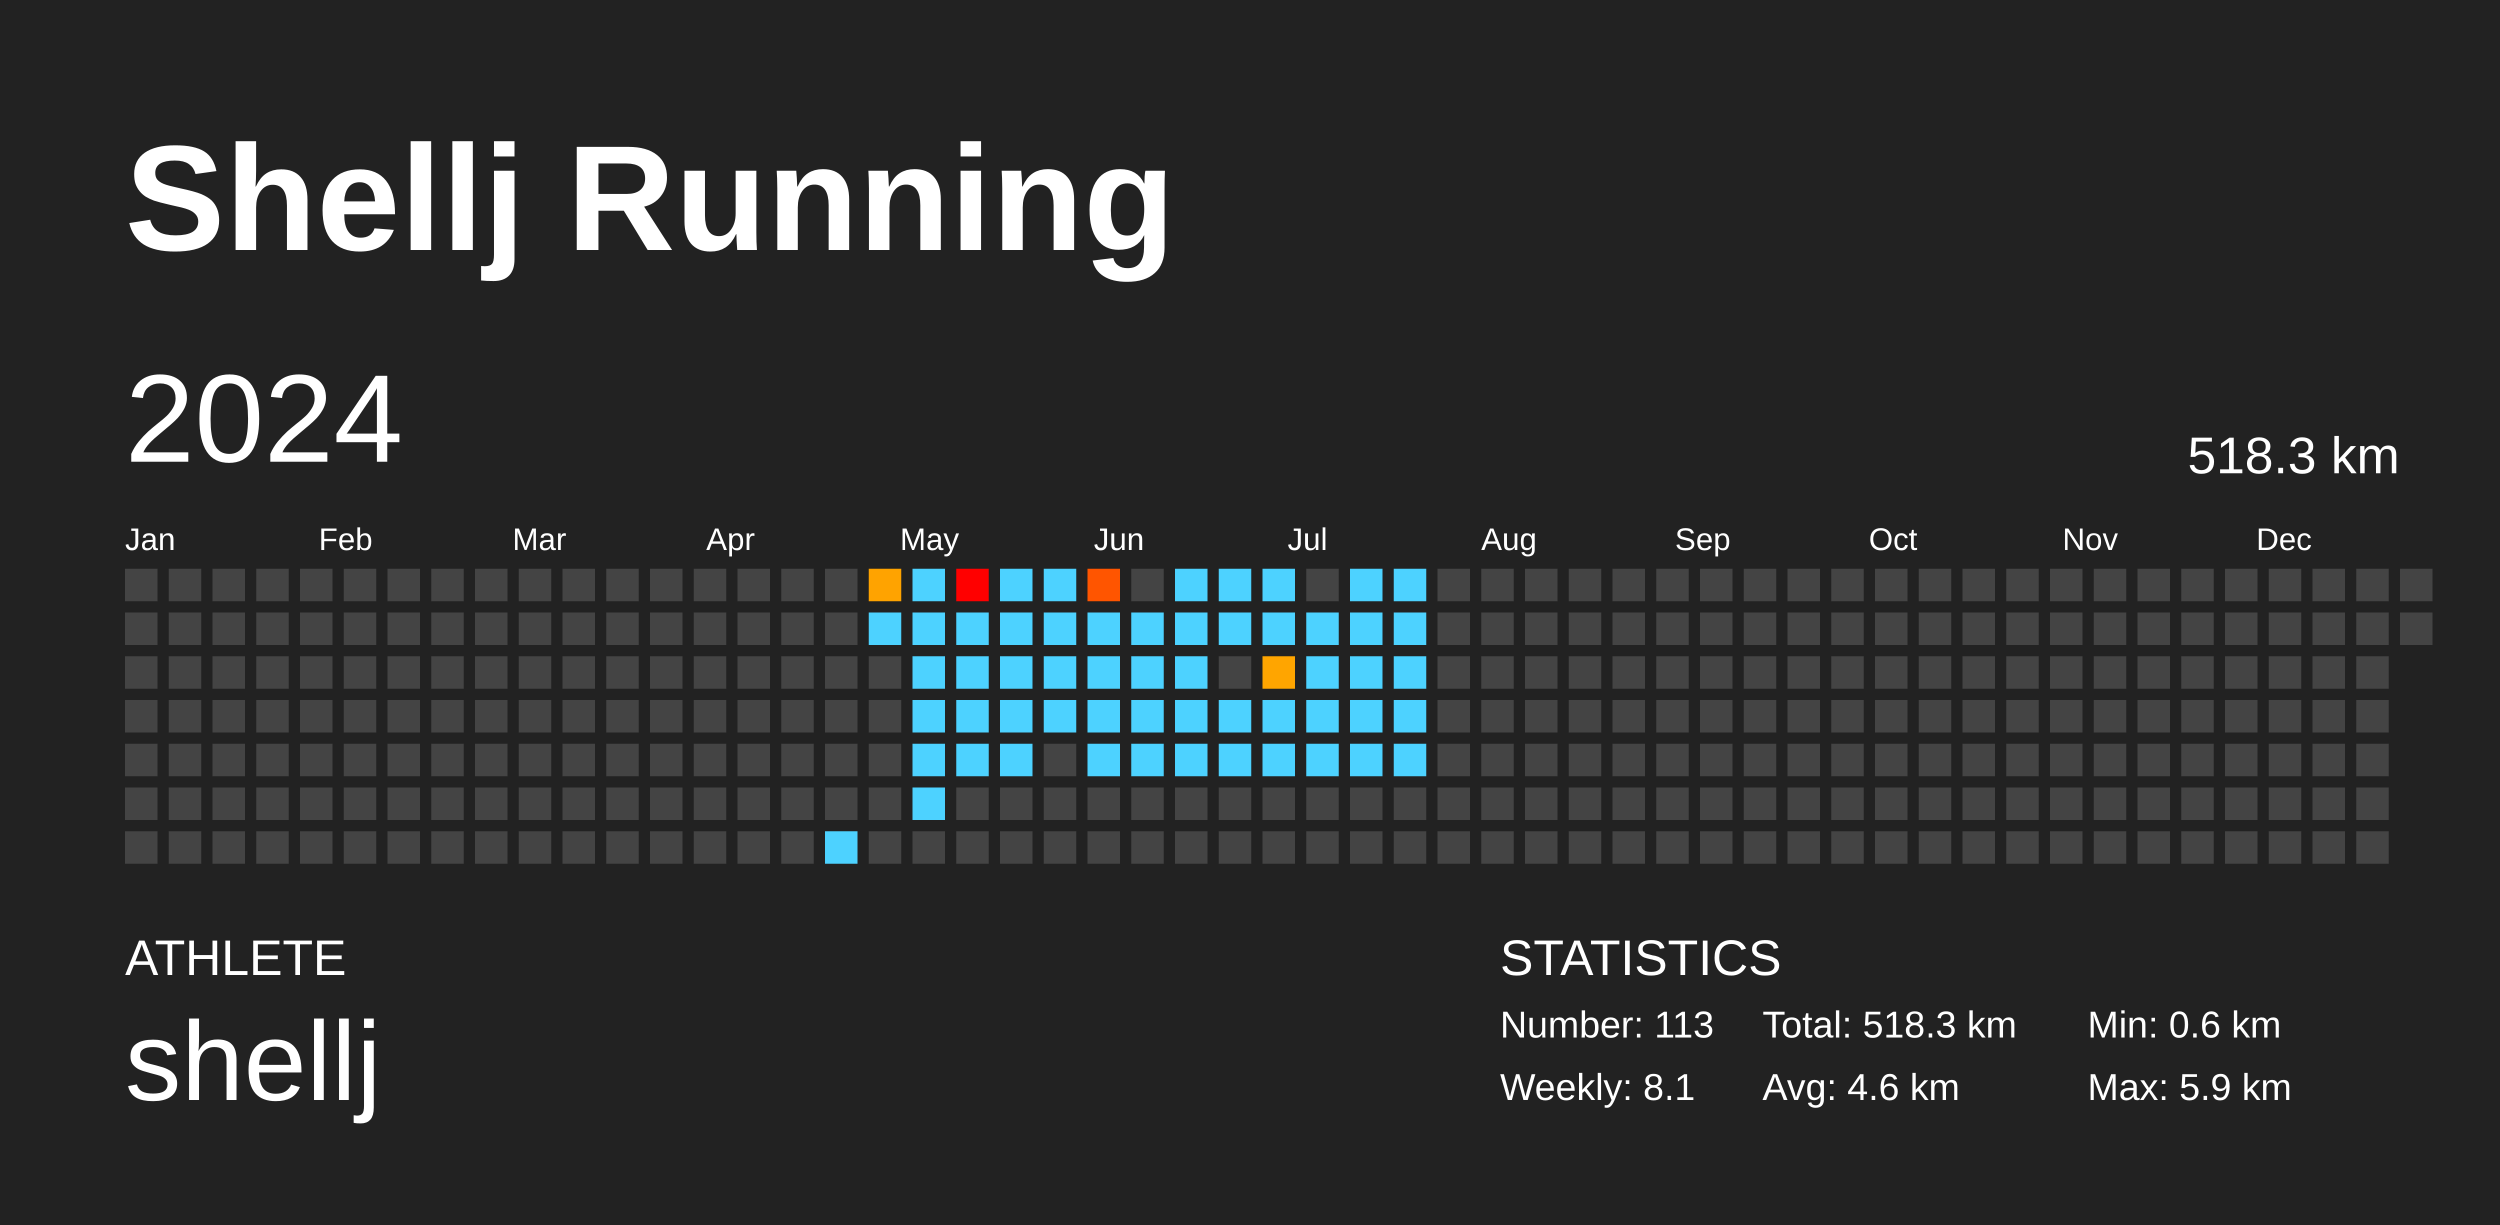
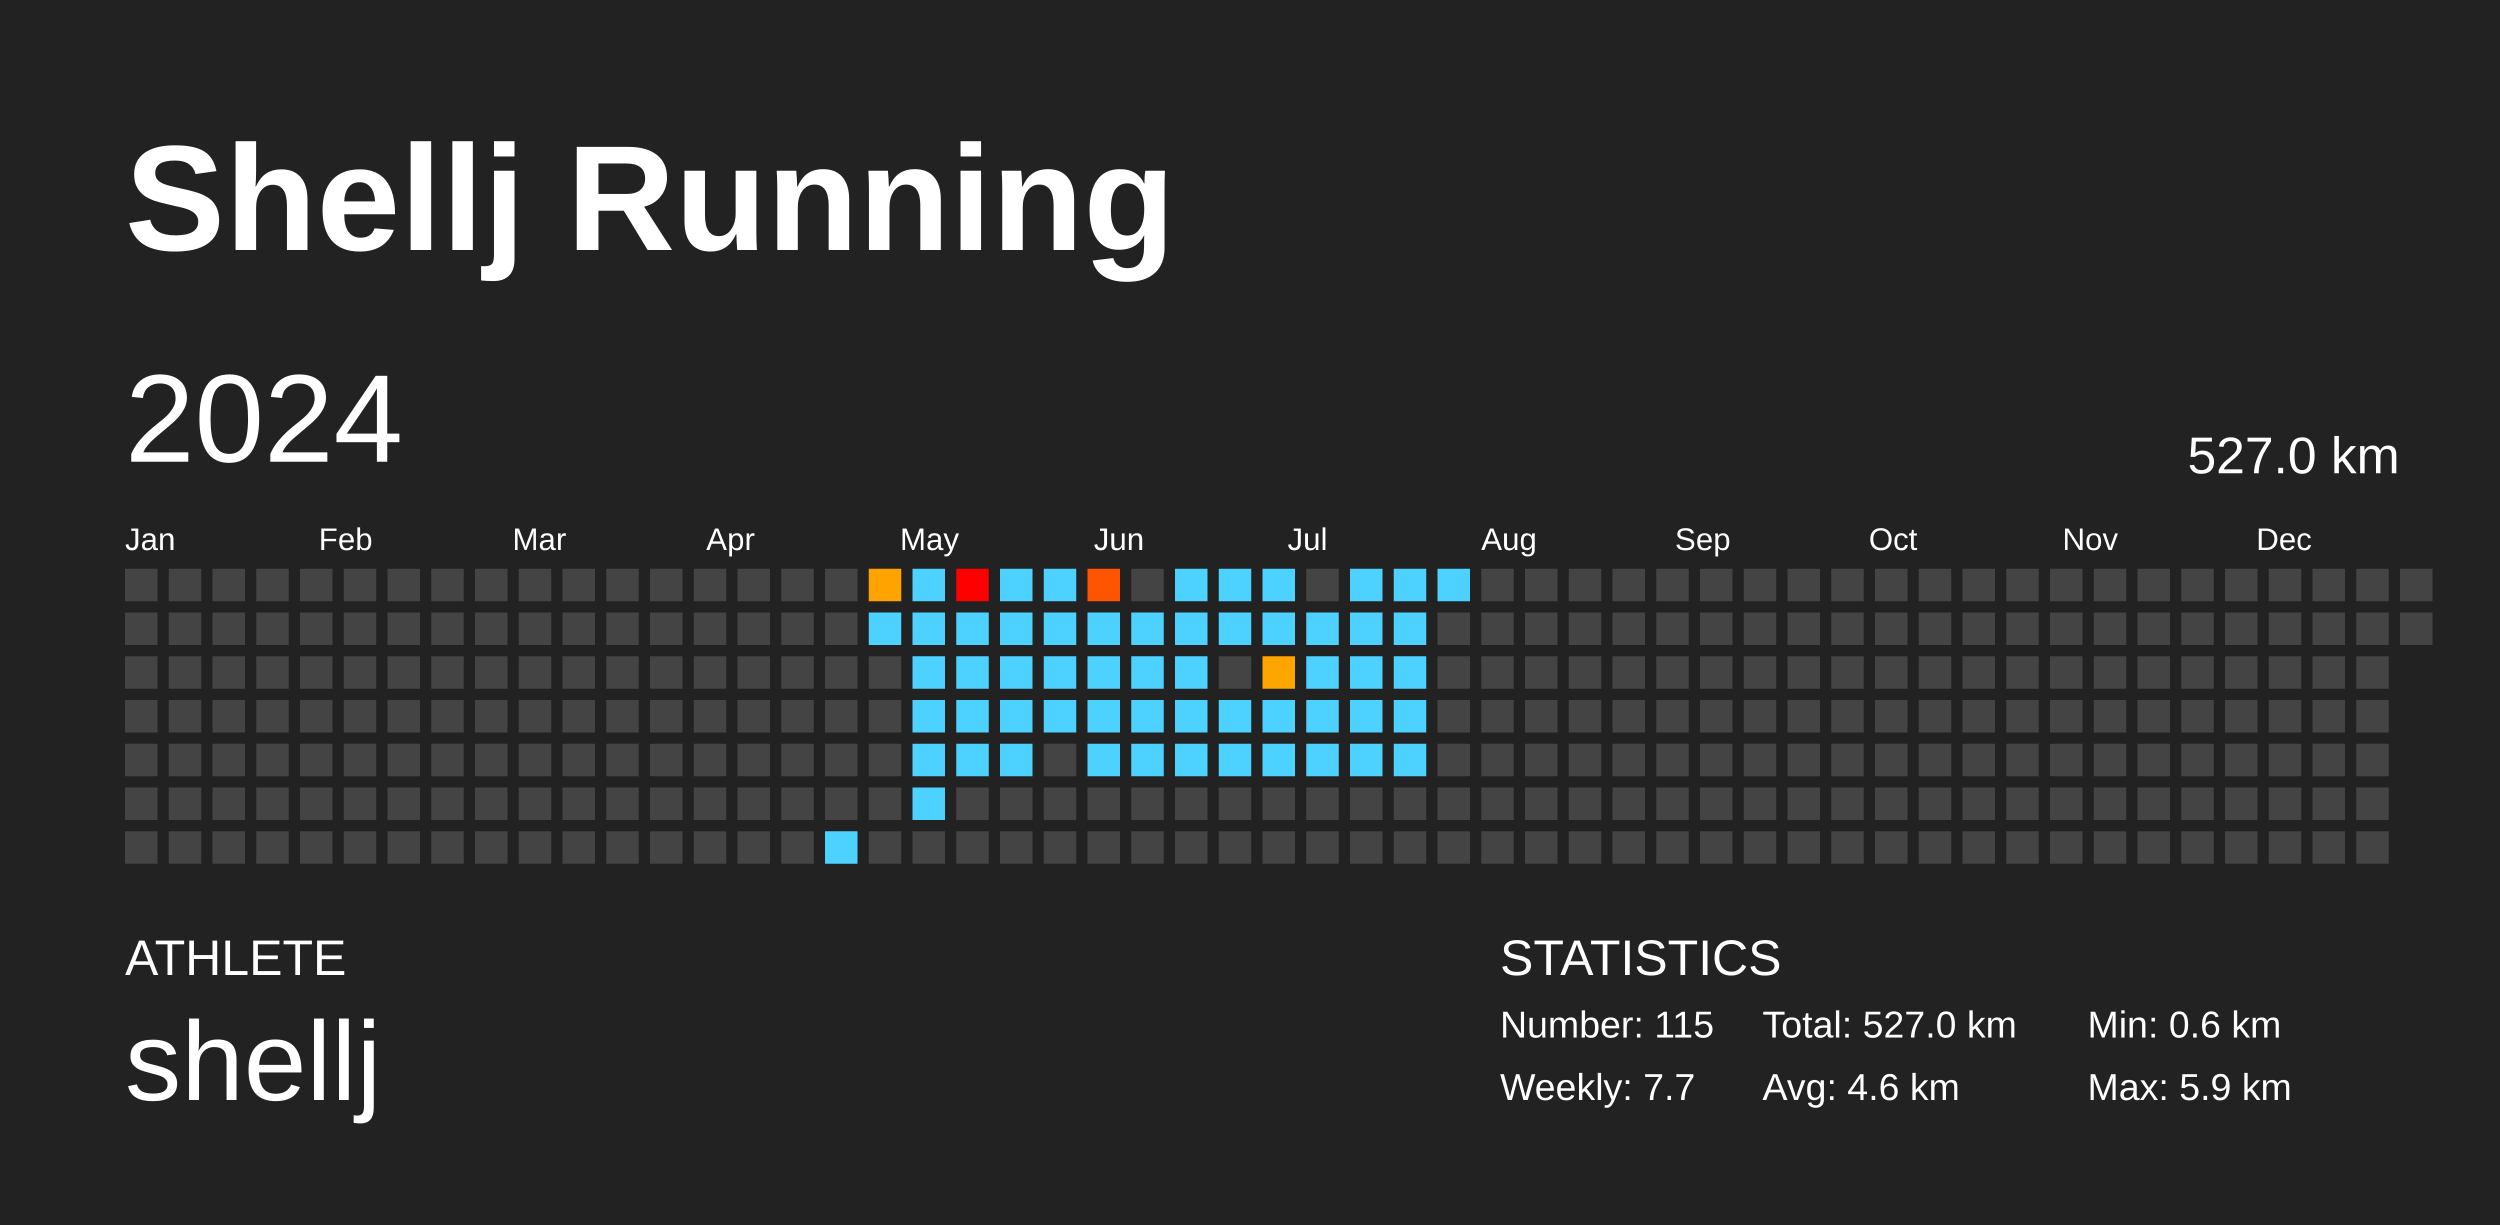
<svg xmlns="http://www.w3.org/2000/svg" baseProfile="full" height="98mm" version="1.1" viewBox="0,0,200,98" width="200mm">
  <defs />
  <rect fill="#222222" height="98" width="200" x="0" y="0" />
  <text fill="#FFFFFF" style="font-size:12px; font-family:Arial; font-weight:bold;" x="10" y="20">Shellj Running</text>
  <text fill="#FFFFFF" style="font-size:4px; font-family:Arial" x="10" y="78">ATHLETE</text>
  <text fill="#FFFFFF" style="font-size:9px; font-family:Arial" x="10" y="88">shellj</text>
  <text fill="#FFFFFF" style="font-size:4px; font-family:Arial" x="120" y="78">STATISTICS</text>
-   <text fill="#FFFFFF" style="font-size:3px; font-family:Arial" x="120" y="83">Number: 113</text>
-   <text fill="#FFFFFF" style="font-size:3px; font-family:Arial" x="120" y="88">Weekly: 8.1</text>
-   <text fill="#FFFFFF" style="font-size:3px; font-family:Arial" x="141" y="83">Total: 518.3 km</text>
+   <text fill="#FFFFFF" style="font-size:3px; font-family:Arial" x="120" y="83">Number: 115</text>
+   <text fill="#FFFFFF" style="font-size:3px; font-family:Arial" x="120" y="88">Weekly: 7.7</text>
+   <text fill="#FFFFFF" style="font-size:3px; font-family:Arial" x="141" y="83">Total: 527.0 km</text>
  <text fill="#FFFFFF" style="font-size:3px; font-family:Arial" x="141" y="88">Avg: 4.6 km</text>
  <text fill="#FFFFFF" style="font-size:3px; font-family:Arial" x="167" y="83">Min: 0.6 km</text>
  <text fill="#FFFFFF" style="font-size:3px; font-family:Arial" x="167" y="88">Max: 5.9 km</text>
  <text dominant-baseline="hanging" fill="#FFFFFF" style="font-size:10.0px; font-family:Arial;" x="10" y="30">2024</text>
-   <text dominant-baseline="hanging" fill="#FFFFFF" style="font-size:4.125px; font-family:Arial;" x="175" y="35">518.3 km</text>
+   <text dominant-baseline="hanging" fill="#FFFFFF" style="font-size:4.125px; font-family:Arial;" x="175" y="35">527.0 km</text>
  <text fill="#FFFFFF" style="font-size:2.5px; font-family:Arial" x="10.0" y="44">Jan</text>
  <text fill="#FFFFFF" style="font-size:2.5px; font-family:Arial" x="25.5" y="44">Feb</text>
  <text fill="#FFFFFF" style="font-size:2.5px; font-family:Arial" x="41.0" y="44">Mar</text>
  <text fill="#FFFFFF" style="font-size:2.5px; font-family:Arial" x="56.5" y="44">Apr</text>
  <text fill="#FFFFFF" style="font-size:2.5px; font-family:Arial" x="72.0" y="44">May</text>
  <text fill="#FFFFFF" style="font-size:2.5px; font-family:Arial" x="87.5" y="44">Jun</text>
  <text fill="#FFFFFF" style="font-size:2.5px; font-family:Arial" x="103.0" y="44">Jul</text>
  <text fill="#FFFFFF" style="font-size:2.5px; font-family:Arial" x="118.5" y="44">Aug</text>
  <text fill="#FFFFFF" style="font-size:2.5px; font-family:Arial" x="134.0" y="44">Sep</text>
  <text fill="#FFFFFF" style="font-size:2.5px; font-family:Arial" x="149.5" y="44">Oct</text>
  <text fill="#FFFFFF" style="font-size:2.5px; font-family:Arial" x="165.0" y="44">Nov</text>
  <text fill="#FFFFFF" style="font-size:2.5px; font-family:Arial" x="180.5" y="44">Dec</text>
  <rect fill="#444444" height="2.6" width="2.6" x="10.0" y="45.5" />
  <rect fill="#444444" height="2.6" width="2.6" x="10.0" y="49.0" />
  <rect fill="#444444" height="2.6" width="2.6" x="10.0" y="52.5" />
  <rect fill="#444444" height="2.6" width="2.6" x="10.0" y="56.0" />
  <rect fill="#444444" height="2.6" width="2.6" x="10.0" y="59.5" />
  <rect fill="#444444" height="2.6" width="2.6" x="10.0" y="63.0" />
  <rect fill="#444444" height="2.6" width="2.6" x="10.0" y="66.5" />
  <rect fill="#444444" height="2.6" width="2.6" x="13.5" y="45.5" />
  <rect fill="#444444" height="2.6" width="2.6" x="13.5" y="49.0" />
  <rect fill="#444444" height="2.6" width="2.6" x="13.5" y="52.5" />
  <rect fill="#444444" height="2.6" width="2.6" x="13.5" y="56.0" />
  <rect fill="#444444" height="2.6" width="2.6" x="13.5" y="59.5" />
  <rect fill="#444444" height="2.6" width="2.6" x="13.5" y="63.0" />
  <rect fill="#444444" height="2.6" width="2.6" x="13.5" y="66.5" />
  <rect fill="#444444" height="2.6" width="2.6" x="17.0" y="45.5" />
  <rect fill="#444444" height="2.6" width="2.6" x="17.0" y="49.0" />
  <rect fill="#444444" height="2.6" width="2.6" x="17.0" y="52.5" />
  <rect fill="#444444" height="2.6" width="2.6" x="17.0" y="56.0" />
  <rect fill="#444444" height="2.6" width="2.6" x="17.0" y="59.5" />
  <rect fill="#444444" height="2.6" width="2.6" x="17.0" y="63.0" />
  <rect fill="#444444" height="2.6" width="2.6" x="17.0" y="66.5" />
  <rect fill="#444444" height="2.6" width="2.6" x="20.5" y="45.5" />
  <rect fill="#444444" height="2.6" width="2.6" x="20.5" y="49.0" />
  <rect fill="#444444" height="2.6" width="2.6" x="20.5" y="52.5" />
  <rect fill="#444444" height="2.6" width="2.6" x="20.5" y="56.0" />
  <rect fill="#444444" height="2.6" width="2.6" x="20.5" y="59.5" />
  <rect fill="#444444" height="2.6" width="2.6" x="20.5" y="63.0" />
  <rect fill="#444444" height="2.6" width="2.6" x="20.5" y="66.5" />
  <rect fill="#444444" height="2.6" width="2.6" x="24.0" y="45.5" />
  <rect fill="#444444" height="2.6" width="2.6" x="24.0" y="49.0" />
  <rect fill="#444444" height="2.6" width="2.6" x="24.0" y="52.5" />
  <rect fill="#444444" height="2.6" width="2.6" x="24.0" y="56.0" />
  <rect fill="#444444" height="2.6" width="2.6" x="24.0" y="59.5" />
  <rect fill="#444444" height="2.6" width="2.6" x="24.0" y="63.0" />
  <rect fill="#444444" height="2.6" width="2.6" x="24.0" y="66.5" />
  <rect fill="#444444" height="2.6" width="2.6" x="27.5" y="45.5" />
  <rect fill="#444444" height="2.6" width="2.6" x="27.5" y="49.0" />
  <rect fill="#444444" height="2.6" width="2.6" x="27.5" y="52.5" />
  <rect fill="#444444" height="2.6" width="2.6" x="27.5" y="56.0" />
  <rect fill="#444444" height="2.6" width="2.6" x="27.5" y="59.5" />
  <rect fill="#444444" height="2.6" width="2.6" x="27.5" y="63.0" />
  <rect fill="#444444" height="2.6" width="2.6" x="27.5" y="66.5" />
  <rect fill="#444444" height="2.6" width="2.6" x="31.0" y="45.5" />
  <rect fill="#444444" height="2.6" width="2.6" x="31.0" y="49.0" />
  <rect fill="#444444" height="2.6" width="2.6" x="31.0" y="52.5" />
  <rect fill="#444444" height="2.6" width="2.6" x="31.0" y="56.0" />
  <rect fill="#444444" height="2.6" width="2.6" x="31.0" y="59.5" />
  <rect fill="#444444" height="2.6" width="2.6" x="31.0" y="63.0" />
  <rect fill="#444444" height="2.6" width="2.6" x="31.0" y="66.5" />
  <rect fill="#444444" height="2.6" width="2.6" x="34.5" y="45.5" />
  <rect fill="#444444" height="2.6" width="2.6" x="34.5" y="49.0" />
  <rect fill="#444444" height="2.6" width="2.6" x="34.5" y="52.5" />
  <rect fill="#444444" height="2.6" width="2.6" x="34.5" y="56.0" />
  <rect fill="#444444" height="2.6" width="2.6" x="34.5" y="59.5" />
  <rect fill="#444444" height="2.6" width="2.6" x="34.5" y="63.0" />
  <rect fill="#444444" height="2.6" width="2.6" x="34.5" y="66.5" />
  <rect fill="#444444" height="2.6" width="2.6" x="38.0" y="45.5" />
  <rect fill="#444444" height="2.6" width="2.6" x="38.0" y="49.0" />
  <rect fill="#444444" height="2.6" width="2.6" x="38.0" y="52.5" />
  <rect fill="#444444" height="2.6" width="2.6" x="38.0" y="56.0" />
  <rect fill="#444444" height="2.6" width="2.6" x="38.0" y="59.5" />
  <rect fill="#444444" height="2.6" width="2.6" x="38.0" y="63.0" />
  <rect fill="#444444" height="2.6" width="2.6" x="38.0" y="66.5" />
  <rect fill="#444444" height="2.6" width="2.6" x="41.5" y="45.5" />
  <rect fill="#444444" height="2.6" width="2.6" x="41.5" y="49.0" />
  <rect fill="#444444" height="2.6" width="2.6" x="41.5" y="52.5" />
  <rect fill="#444444" height="2.6" width="2.6" x="41.5" y="56.0" />
  <rect fill="#444444" height="2.6" width="2.6" x="41.5" y="59.5" />
  <rect fill="#444444" height="2.6" width="2.6" x="41.5" y="63.0" />
  <rect fill="#444444" height="2.6" width="2.6" x="41.5" y="66.5" />
  <rect fill="#444444" height="2.6" width="2.6" x="45.0" y="45.5" />
  <rect fill="#444444" height="2.6" width="2.6" x="45.0" y="49.0" />
  <rect fill="#444444" height="2.6" width="2.6" x="45.0" y="52.5" />
  <rect fill="#444444" height="2.6" width="2.6" x="45.0" y="56.0" />
  <rect fill="#444444" height="2.6" width="2.6" x="45.0" y="59.5" />
  <rect fill="#444444" height="2.6" width="2.6" x="45.0" y="63.0" />
  <rect fill="#444444" height="2.6" width="2.6" x="45.0" y="66.5" />
  <rect fill="#444444" height="2.6" width="2.6" x="48.5" y="45.5" />
  <rect fill="#444444" height="2.6" width="2.6" x="48.5" y="49.0" />
  <rect fill="#444444" height="2.6" width="2.6" x="48.5" y="52.5" />
  <rect fill="#444444" height="2.6" width="2.6" x="48.5" y="56.0" />
  <rect fill="#444444" height="2.6" width="2.6" x="48.5" y="59.5" />
  <rect fill="#444444" height="2.6" width="2.6" x="48.5" y="63.0" />
  <rect fill="#444444" height="2.6" width="2.6" x="48.5" y="66.5" />
  <rect fill="#444444" height="2.6" width="2.6" x="52.0" y="45.5" />
  <rect fill="#444444" height="2.6" width="2.6" x="52.0" y="49.0" />
  <rect fill="#444444" height="2.6" width="2.6" x="52.0" y="52.5" />
  <rect fill="#444444" height="2.6" width="2.6" x="52.0" y="56.0" />
  <rect fill="#444444" height="2.6" width="2.6" x="52.0" y="59.5" />
  <rect fill="#444444" height="2.6" width="2.6" x="52.0" y="63.0" />
  <rect fill="#444444" height="2.6" width="2.6" x="52.0" y="66.5" />
  <rect fill="#444444" height="2.6" width="2.6" x="55.5" y="45.5" />
  <rect fill="#444444" height="2.6" width="2.6" x="55.5" y="49.0" />
  <rect fill="#444444" height="2.6" width="2.6" x="55.5" y="52.5" />
  <rect fill="#444444" height="2.6" width="2.6" x="55.5" y="56.0" />
  <rect fill="#444444" height="2.6" width="2.6" x="55.5" y="59.5" />
  <rect fill="#444444" height="2.6" width="2.6" x="55.5" y="63.0" />
  <rect fill="#444444" height="2.6" width="2.6" x="55.5" y="66.5" />
  <rect fill="#444444" height="2.6" width="2.6" x="59.0" y="45.5" />
  <rect fill="#444444" height="2.6" width="2.6" x="59.0" y="49.0" />
  <rect fill="#444444" height="2.6" width="2.6" x="59.0" y="52.5" />
  <rect fill="#444444" height="2.6" width="2.6" x="59.0" y="56.0" />
  <rect fill="#444444" height="2.6" width="2.6" x="59.0" y="59.5" />
  <rect fill="#444444" height="2.6" width="2.6" x="59.0" y="63.0" />
  <rect fill="#444444" height="2.6" width="2.6" x="59.0" y="66.5" />
  <rect fill="#444444" height="2.6" width="2.6" x="62.5" y="45.5" />
  <rect fill="#444444" height="2.6" width="2.6" x="62.5" y="49.0" />
  <rect fill="#444444" height="2.6" width="2.6" x="62.5" y="52.5" />
  <rect fill="#444444" height="2.6" width="2.6" x="62.5" y="56.0" />
  <rect fill="#444444" height="2.6" width="2.6" x="62.5" y="59.5" />
  <rect fill="#444444" height="2.6" width="2.6" x="62.5" y="63.0" />
  <rect fill="#444444" height="2.6" width="2.6" x="62.5" y="66.5" />
  <rect fill="#444444" height="2.6" width="2.6" x="66.0" y="45.5" />
  <rect fill="#444444" height="2.6" width="2.6" x="66.0" y="49.0" />
  <rect fill="#444444" height="2.6" width="2.6" x="66.0" y="52.5" />
  <rect fill="#444444" height="2.6" width="2.6" x="66.0" y="56.0" />
  <rect fill="#444444" height="2.6" width="2.6" x="66.0" y="59.5" />
  <rect fill="#444444" height="2.6" width="2.6" x="66.0" y="63.0" />
  <rect fill="#4dd2ff" height="2.6" width="2.6" x="66.0" y="66.5" />
  <rect fill="#ffa300" height="2.6" width="2.6" x="69.5" y="45.5" />
  <rect fill="#4dd2ff" height="2.6" width="2.6" x="69.5" y="49.0" />
  <rect fill="#444444" height="2.6" width="2.6" x="69.5" y="52.5" />
  <rect fill="#444444" height="2.6" width="2.6" x="69.5" y="56.0" />
  <rect fill="#444444" height="2.6" width="2.6" x="69.5" y="59.5" />
  <rect fill="#444444" height="2.6" width="2.6" x="69.5" y="63.0" />
  <rect fill="#444444" height="2.6" width="2.6" x="69.5" y="66.5" />
  <rect fill="#4dd2ff" height="2.6" width="2.6" x="73.0" y="45.5" />
  <rect fill="#4dd2ff" height="2.6" width="2.6" x="73.0" y="49.0" />
  <rect fill="#4dd2ff" height="2.6" width="2.6" x="73.0" y="52.5" />
  <rect fill="#4dd2ff" height="2.6" width="2.6" x="73.0" y="56.0" />
  <rect fill="#4dd2ff" height="2.6" width="2.6" x="73.0" y="59.5" />
  <rect fill="#4dd2ff" height="2.6" width="2.6" x="73.0" y="63.0" />
  <rect fill="#444444" height="2.6" width="2.6" x="73.0" y="66.5" />
  <rect fill="red" height="2.6" width="2.6" x="76.5" y="45.5" />
  <rect fill="#4dd2ff" height="2.6" width="2.6" x="76.5" y="49.0" />
  <rect fill="#4dd2ff" height="2.6" width="2.6" x="76.5" y="52.5" />
  <rect fill="#4dd2ff" height="2.6" width="2.6" x="76.5" y="56.0" />
  <rect fill="#4dd2ff" height="2.6" width="2.6" x="76.5" y="59.5" />
  <rect fill="#444444" height="2.6" width="2.6" x="76.5" y="63.0" />
  <rect fill="#444444" height="2.6" width="2.6" x="76.5" y="66.5" />
  <rect fill="#4dd2ff" height="2.6" width="2.6" x="80.0" y="45.5" />
  <rect fill="#4dd2ff" height="2.6" width="2.6" x="80.0" y="49.0" />
  <rect fill="#4dd2ff" height="2.6" width="2.6" x="80.0" y="52.5" />
  <rect fill="#4dd2ff" height="2.6" width="2.6" x="80.0" y="56.0" />
  <rect fill="#4dd2ff" height="2.6" width="2.6" x="80.0" y="59.5" />
  <rect fill="#444444" height="2.6" width="2.6" x="80.0" y="63.0" />
  <rect fill="#444444" height="2.6" width="2.6" x="80.0" y="66.5" />
  <rect fill="#4dd2ff" height="2.6" width="2.6" x="83.5" y="45.5" />
  <rect fill="#4dd2ff" height="2.6" width="2.6" x="83.5" y="49.0" />
  <rect fill="#4dd2ff" height="2.6" width="2.6" x="83.5" y="52.5" />
  <rect fill="#4dd2ff" height="2.6" width="2.6" x="83.5" y="56.0" />
  <rect fill="#444444" height="2.6" width="2.6" x="83.5" y="59.5" />
  <rect fill="#444444" height="2.6" width="2.6" x="83.5" y="63.0" />
  <rect fill="#444444" height="2.6" width="2.6" x="83.5" y="66.5" />
  <rect fill="#ff5500" height="2.6" width="2.6" x="87.0" y="45.5" />
  <rect fill="#4dd2ff" height="2.6" width="2.6" x="87.0" y="49.0" />
  <rect fill="#4dd2ff" height="2.6" width="2.6" x="87.0" y="52.5" />
  <rect fill="#4dd2ff" height="2.6" width="2.6" x="87.0" y="56.0" />
  <rect fill="#4dd2ff" height="2.6" width="2.6" x="87.0" y="59.5" />
  <rect fill="#444444" height="2.6" width="2.6" x="87.0" y="63.0" />
  <rect fill="#444444" height="2.6" width="2.6" x="87.0" y="66.5" />
  <rect fill="#444444" height="2.6" width="2.6" x="90.5" y="45.5" />
  <rect fill="#4dd2ff" height="2.6" width="2.6" x="90.5" y="49.0" />
  <rect fill="#4dd2ff" height="2.6" width="2.6" x="90.5" y="52.5" />
  <rect fill="#4dd2ff" height="2.6" width="2.6" x="90.5" y="56.0" />
  <rect fill="#4dd2ff" height="2.6" width="2.6" x="90.5" y="59.5" />
  <rect fill="#444444" height="2.6" width="2.6" x="90.5" y="63.0" />
  <rect fill="#444444" height="2.6" width="2.6" x="90.5" y="66.5" />
  <rect fill="#4dd2ff" height="2.6" width="2.6" x="94.0" y="45.5" />
  <rect fill="#4dd2ff" height="2.6" width="2.6" x="94.0" y="49.0" />
  <rect fill="#4dd2ff" height="2.6" width="2.6" x="94.0" y="52.5" />
  <rect fill="#4dd2ff" height="2.6" width="2.6" x="94.0" y="56.0" />
  <rect fill="#4dd2ff" height="2.6" width="2.6" x="94.0" y="59.5" />
  <rect fill="#444444" height="2.6" width="2.6" x="94.0" y="63.0" />
  <rect fill="#444444" height="2.6" width="2.6" x="94.0" y="66.5" />
  <rect fill="#4dd2ff" height="2.6" width="2.6" x="97.5" y="45.5" />
  <rect fill="#4dd2ff" height="2.6" width="2.6" x="97.5" y="49.0" />
  <rect fill="#444444" height="2.6" width="2.6" x="97.5" y="52.5" />
  <rect fill="#4dd2ff" height="2.6" width="2.6" x="97.5" y="56.0" />
  <rect fill="#4dd2ff" height="2.6" width="2.6" x="97.5" y="59.5" />
  <rect fill="#444444" height="2.6" width="2.6" x="97.5" y="63.0" />
  <rect fill="#444444" height="2.6" width="2.6" x="97.5" y="66.5" />
  <rect fill="#4dd2ff" height="2.6" width="2.6" x="101.0" y="45.5" />
  <rect fill="#4dd2ff" height="2.6" width="2.6" x="101.0" y="49.0" />
  <rect fill="#ffa500" height="2.6" width="2.6" x="101.0" y="52.5" />
  <rect fill="#4dd2ff" height="2.6" width="2.6" x="101.0" y="56.0" />
  <rect fill="#4dd2ff" height="2.6" width="2.6" x="101.0" y="59.5" />
  <rect fill="#444444" height="2.6" width="2.6" x="101.0" y="63.0" />
  <rect fill="#444444" height="2.6" width="2.6" x="101.0" y="66.5" />
  <rect fill="#444444" height="2.6" width="2.6" x="104.5" y="45.5" />
  <rect fill="#4dd2ff" height="2.6" width="2.6" x="104.5" y="49.0" />
  <rect fill="#4dd2ff" height="2.6" width="2.6" x="104.5" y="52.5" />
  <rect fill="#4dd2ff" height="2.6" width="2.6" x="104.5" y="56.0" />
  <rect fill="#4dd2ff" height="2.6" width="2.6" x="104.5" y="59.5" />
  <rect fill="#444444" height="2.6" width="2.6" x="104.5" y="63.0" />
  <rect fill="#444444" height="2.6" width="2.6" x="104.5" y="66.5" />
  <rect fill="#4dd2ff" height="2.6" width="2.6" x="108.0" y="45.5" />
  <rect fill="#4dd2ff" height="2.6" width="2.6" x="108.0" y="49.0" />
  <rect fill="#4dd2ff" height="2.6" width="2.6" x="108.0" y="52.5" />
  <rect fill="#4dd2ff" height="2.6" width="2.6" x="108.0" y="56.0" />
  <rect fill="#4dd2ff" height="2.6" width="2.6" x="108.0" y="59.5" />
  <rect fill="#444444" height="2.6" width="2.6" x="108.0" y="63.0" />
  <rect fill="#444444" height="2.6" width="2.6" x="108.0" y="66.5" />
  <rect fill="#4dd2ff" height="2.6" width="2.6" x="111.5" y="45.5" />
  <rect fill="#4dd2ff" height="2.6" width="2.6" x="111.5" y="49.0" />
  <rect fill="#4dd2ff" height="2.6" width="2.6" x="111.5" y="52.5" />
  <rect fill="#4dd2ff" height="2.6" width="2.6" x="111.5" y="56.0" />
  <rect fill="#4dd2ff" height="2.6" width="2.6" x="111.5" y="59.5" />
  <rect fill="#444444" height="2.6" width="2.6" x="111.5" y="63.0" />
  <rect fill="#444444" height="2.6" width="2.6" x="111.5" y="66.5" />
-   <rect fill="#444444" height="2.6" width="2.6" x="115.0" y="45.5" />
+   <rect fill="#4dd2ff" height="2.6" width="2.6" x="115.0" y="45.5" />
  <rect fill="#444444" height="2.6" width="2.6" x="115.0" y="49.0" />
  <rect fill="#444444" height="2.6" width="2.6" x="115.0" y="52.5" />
  <rect fill="#444444" height="2.6" width="2.6" x="115.0" y="56.0" />
  <rect fill="#444444" height="2.6" width="2.6" x="115.0" y="59.5" />
  <rect fill="#444444" height="2.6" width="2.6" x="115.0" y="63.0" />
  <rect fill="#444444" height="2.6" width="2.6" x="115.0" y="66.5" />
  <rect fill="#444444" height="2.6" width="2.6" x="118.5" y="45.5" />
  <rect fill="#444444" height="2.6" width="2.6" x="118.5" y="49.0" />
  <rect fill="#444444" height="2.6" width="2.6" x="118.5" y="52.5" />
  <rect fill="#444444" height="2.6" width="2.6" x="118.5" y="56.0" />
  <rect fill="#444444" height="2.6" width="2.6" x="118.5" y="59.5" />
  <rect fill="#444444" height="2.6" width="2.6" x="118.5" y="63.0" />
  <rect fill="#444444" height="2.6" width="2.6" x="118.5" y="66.5" />
  <rect fill="#444444" height="2.6" width="2.6" x="122.0" y="45.5" />
  <rect fill="#444444" height="2.6" width="2.6" x="122.0" y="49.0" />
  <rect fill="#444444" height="2.6" width="2.6" x="122.0" y="52.5" />
  <rect fill="#444444" height="2.6" width="2.6" x="122.0" y="56.0" />
  <rect fill="#444444" height="2.6" width="2.6" x="122.0" y="59.5" />
  <rect fill="#444444" height="2.6" width="2.6" x="122.0" y="63.0" />
  <rect fill="#444444" height="2.6" width="2.6" x="122.0" y="66.5" />
  <rect fill="#444444" height="2.6" width="2.6" x="125.5" y="45.5" />
  <rect fill="#444444" height="2.6" width="2.6" x="125.5" y="49.0" />
  <rect fill="#444444" height="2.6" width="2.6" x="125.5" y="52.5" />
  <rect fill="#444444" height="2.6" width="2.6" x="125.5" y="56.0" />
  <rect fill="#444444" height="2.6" width="2.6" x="125.5" y="59.5" />
  <rect fill="#444444" height="2.6" width="2.6" x="125.5" y="63.0" />
  <rect fill="#444444" height="2.6" width="2.6" x="125.5" y="66.5" />
  <rect fill="#444444" height="2.6" width="2.6" x="129.0" y="45.5" />
  <rect fill="#444444" height="2.6" width="2.6" x="129.0" y="49.0" />
  <rect fill="#444444" height="2.6" width="2.6" x="129.0" y="52.5" />
  <rect fill="#444444" height="2.6" width="2.6" x="129.0" y="56.0" />
  <rect fill="#444444" height="2.6" width="2.6" x="129.0" y="59.5" />
  <rect fill="#444444" height="2.6" width="2.6" x="129.0" y="63.0" />
  <rect fill="#444444" height="2.6" width="2.6" x="129.0" y="66.5" />
  <rect fill="#444444" height="2.6" width="2.6" x="132.5" y="45.5" />
  <rect fill="#444444" height="2.6" width="2.6" x="132.5" y="49.0" />
  <rect fill="#444444" height="2.6" width="2.6" x="132.5" y="52.5" />
  <rect fill="#444444" height="2.6" width="2.6" x="132.5" y="56.0" />
  <rect fill="#444444" height="2.6" width="2.6" x="132.5" y="59.5" />
  <rect fill="#444444" height="2.6" width="2.6" x="132.5" y="63.0" />
  <rect fill="#444444" height="2.6" width="2.6" x="132.5" y="66.5" />
  <rect fill="#444444" height="2.6" width="2.6" x="136.0" y="45.5" />
  <rect fill="#444444" height="2.6" width="2.6" x="136.0" y="49.0" />
  <rect fill="#444444" height="2.6" width="2.6" x="136.0" y="52.5" />
  <rect fill="#444444" height="2.6" width="2.6" x="136.0" y="56.0" />
  <rect fill="#444444" height="2.6" width="2.6" x="136.0" y="59.5" />
  <rect fill="#444444" height="2.6" width="2.6" x="136.0" y="63.0" />
  <rect fill="#444444" height="2.6" width="2.6" x="136.0" y="66.5" />
  <rect fill="#444444" height="2.6" width="2.6" x="139.5" y="45.5" />
  <rect fill="#444444" height="2.6" width="2.6" x="139.5" y="49.0" />
  <rect fill="#444444" height="2.6" width="2.6" x="139.5" y="52.5" />
  <rect fill="#444444" height="2.6" width="2.6" x="139.5" y="56.0" />
  <rect fill="#444444" height="2.6" width="2.6" x="139.5" y="59.5" />
  <rect fill="#444444" height="2.6" width="2.6" x="139.5" y="63.0" />
  <rect fill="#444444" height="2.6" width="2.6" x="139.5" y="66.5" />
  <rect fill="#444444" height="2.6" width="2.6" x="143.0" y="45.5" />
  <rect fill="#444444" height="2.6" width="2.6" x="143.0" y="49.0" />
  <rect fill="#444444" height="2.6" width="2.6" x="143.0" y="52.5" />
  <rect fill="#444444" height="2.6" width="2.6" x="143.0" y="56.0" />
  <rect fill="#444444" height="2.6" width="2.6" x="143.0" y="59.5" />
  <rect fill="#444444" height="2.6" width="2.6" x="143.0" y="63.0" />
  <rect fill="#444444" height="2.6" width="2.6" x="143.0" y="66.5" />
  <rect fill="#444444" height="2.6" width="2.6" x="146.5" y="45.5" />
  <rect fill="#444444" height="2.6" width="2.6" x="146.5" y="49.0" />
  <rect fill="#444444" height="2.6" width="2.6" x="146.5" y="52.5" />
  <rect fill="#444444" height="2.6" width="2.6" x="146.5" y="56.0" />
  <rect fill="#444444" height="2.6" width="2.6" x="146.5" y="59.5" />
  <rect fill="#444444" height="2.6" width="2.6" x="146.5" y="63.0" />
  <rect fill="#444444" height="2.6" width="2.6" x="146.5" y="66.5" />
  <rect fill="#444444" height="2.6" width="2.6" x="150.0" y="45.5" />
  <rect fill="#444444" height="2.6" width="2.6" x="150.0" y="49.0" />
  <rect fill="#444444" height="2.6" width="2.6" x="150.0" y="52.5" />
  <rect fill="#444444" height="2.6" width="2.6" x="150.0" y="56.0" />
  <rect fill="#444444" height="2.6" width="2.6" x="150.0" y="59.5" />
  <rect fill="#444444" height="2.6" width="2.6" x="150.0" y="63.0" />
  <rect fill="#444444" height="2.6" width="2.6" x="150.0" y="66.5" />
  <rect fill="#444444" height="2.6" width="2.6" x="153.5" y="45.5" />
  <rect fill="#444444" height="2.6" width="2.6" x="153.5" y="49.0" />
  <rect fill="#444444" height="2.6" width="2.6" x="153.5" y="52.5" />
  <rect fill="#444444" height="2.6" width="2.6" x="153.5" y="56.0" />
  <rect fill="#444444" height="2.6" width="2.6" x="153.5" y="59.5" />
  <rect fill="#444444" height="2.6" width="2.6" x="153.5" y="63.0" />
  <rect fill="#444444" height="2.6" width="2.6" x="153.5" y="66.5" />
  <rect fill="#444444" height="2.6" width="2.6" x="157.0" y="45.5" />
  <rect fill="#444444" height="2.6" width="2.6" x="157.0" y="49.0" />
  <rect fill="#444444" height="2.6" width="2.6" x="157.0" y="52.5" />
  <rect fill="#444444" height="2.6" width="2.6" x="157.0" y="56.0" />
  <rect fill="#444444" height="2.6" width="2.6" x="157.0" y="59.5" />
  <rect fill="#444444" height="2.6" width="2.6" x="157.0" y="63.0" />
  <rect fill="#444444" height="2.6" width="2.6" x="157.0" y="66.5" />
  <rect fill="#444444" height="2.6" width="2.6" x="160.5" y="45.5" />
  <rect fill="#444444" height="2.6" width="2.6" x="160.5" y="49.0" />
  <rect fill="#444444" height="2.6" width="2.6" x="160.5" y="52.5" />
  <rect fill="#444444" height="2.6" width="2.6" x="160.5" y="56.0" />
  <rect fill="#444444" height="2.6" width="2.6" x="160.5" y="59.5" />
  <rect fill="#444444" height="2.6" width="2.6" x="160.5" y="63.0" />
  <rect fill="#444444" height="2.6" width="2.6" x="160.5" y="66.5" />
  <rect fill="#444444" height="2.6" width="2.6" x="164.0" y="45.5" />
  <rect fill="#444444" height="2.6" width="2.6" x="164.0" y="49.0" />
  <rect fill="#444444" height="2.6" width="2.6" x="164.0" y="52.5" />
  <rect fill="#444444" height="2.6" width="2.6" x="164.0" y="56.0" />
  <rect fill="#444444" height="2.6" width="2.6" x="164.0" y="59.5" />
  <rect fill="#444444" height="2.6" width="2.6" x="164.0" y="63.0" />
  <rect fill="#444444" height="2.6" width="2.6" x="164.0" y="66.5" />
  <rect fill="#444444" height="2.6" width="2.6" x="167.5" y="45.5" />
  <rect fill="#444444" height="2.6" width="2.6" x="167.5" y="49.0" />
  <rect fill="#444444" height="2.6" width="2.6" x="167.5" y="52.5" />
  <rect fill="#444444" height="2.6" width="2.6" x="167.5" y="56.0" />
  <rect fill="#444444" height="2.6" width="2.6" x="167.5" y="59.5" />
  <rect fill="#444444" height="2.6" width="2.6" x="167.5" y="63.0" />
  <rect fill="#444444" height="2.6" width="2.6" x="167.5" y="66.5" />
  <rect fill="#444444" height="2.6" width="2.6" x="171.0" y="45.5" />
  <rect fill="#444444" height="2.6" width="2.6" x="171.0" y="49.0" />
  <rect fill="#444444" height="2.6" width="2.6" x="171.0" y="52.5" />
  <rect fill="#444444" height="2.6" width="2.6" x="171.0" y="56.0" />
  <rect fill="#444444" height="2.6" width="2.6" x="171.0" y="59.5" />
  <rect fill="#444444" height="2.6" width="2.6" x="171.0" y="63.0" />
  <rect fill="#444444" height="2.6" width="2.6" x="171.0" y="66.5" />
  <rect fill="#444444" height="2.6" width="2.6" x="174.5" y="45.5" />
  <rect fill="#444444" height="2.6" width="2.6" x="174.5" y="49.0" />
  <rect fill="#444444" height="2.6" width="2.6" x="174.5" y="52.5" />
  <rect fill="#444444" height="2.6" width="2.6" x="174.5" y="56.0" />
  <rect fill="#444444" height="2.6" width="2.6" x="174.5" y="59.5" />
  <rect fill="#444444" height="2.6" width="2.6" x="174.5" y="63.0" />
  <rect fill="#444444" height="2.6" width="2.6" x="174.5" y="66.5" />
  <rect fill="#444444" height="2.6" width="2.6" x="178.0" y="45.5" />
  <rect fill="#444444" height="2.6" width="2.6" x="178.0" y="49.0" />
  <rect fill="#444444" height="2.6" width="2.6" x="178.0" y="52.5" />
  <rect fill="#444444" height="2.6" width="2.6" x="178.0" y="56.0" />
  <rect fill="#444444" height="2.6" width="2.6" x="178.0" y="59.5" />
  <rect fill="#444444" height="2.6" width="2.6" x="178.0" y="63.0" />
  <rect fill="#444444" height="2.6" width="2.6" x="178.0" y="66.5" />
  <rect fill="#444444" height="2.6" width="2.6" x="181.5" y="45.5" />
  <rect fill="#444444" height="2.6" width="2.6" x="181.5" y="49.0" />
  <rect fill="#444444" height="2.6" width="2.6" x="181.5" y="52.5" />
  <rect fill="#444444" height="2.6" width="2.6" x="181.5" y="56.0" />
  <rect fill="#444444" height="2.6" width="2.6" x="181.5" y="59.5" />
  <rect fill="#444444" height="2.6" width="2.6" x="181.5" y="63.0" />
  <rect fill="#444444" height="2.6" width="2.6" x="181.5" y="66.5" />
  <rect fill="#444444" height="2.6" width="2.6" x="185.0" y="45.5" />
  <rect fill="#444444" height="2.6" width="2.6" x="185.0" y="49.0" />
  <rect fill="#444444" height="2.6" width="2.6" x="185.0" y="52.5" />
  <rect fill="#444444" height="2.6" width="2.6" x="185.0" y="56.0" />
  <rect fill="#444444" height="2.6" width="2.6" x="185.0" y="59.5" />
  <rect fill="#444444" height="2.6" width="2.6" x="185.0" y="63.0" />
  <rect fill="#444444" height="2.6" width="2.6" x="185.0" y="66.5" />
  <rect fill="#444444" height="2.6" width="2.6" x="188.5" y="45.5" />
  <rect fill="#444444" height="2.6" width="2.6" x="188.5" y="49.0" />
  <rect fill="#444444" height="2.6" width="2.6" x="188.5" y="52.5" />
  <rect fill="#444444" height="2.6" width="2.6" x="188.5" y="56.0" />
  <rect fill="#444444" height="2.6" width="2.6" x="188.5" y="59.5" />
  <rect fill="#444444" height="2.6" width="2.6" x="188.5" y="63.0" />
  <rect fill="#444444" height="2.6" width="2.6" x="188.5" y="66.5" />
  <rect fill="#444444" height="2.6" width="2.6" x="192.0" y="45.5" />
  <rect fill="#444444" height="2.6" width="2.6" x="192.0" y="49.0" />
</svg>
